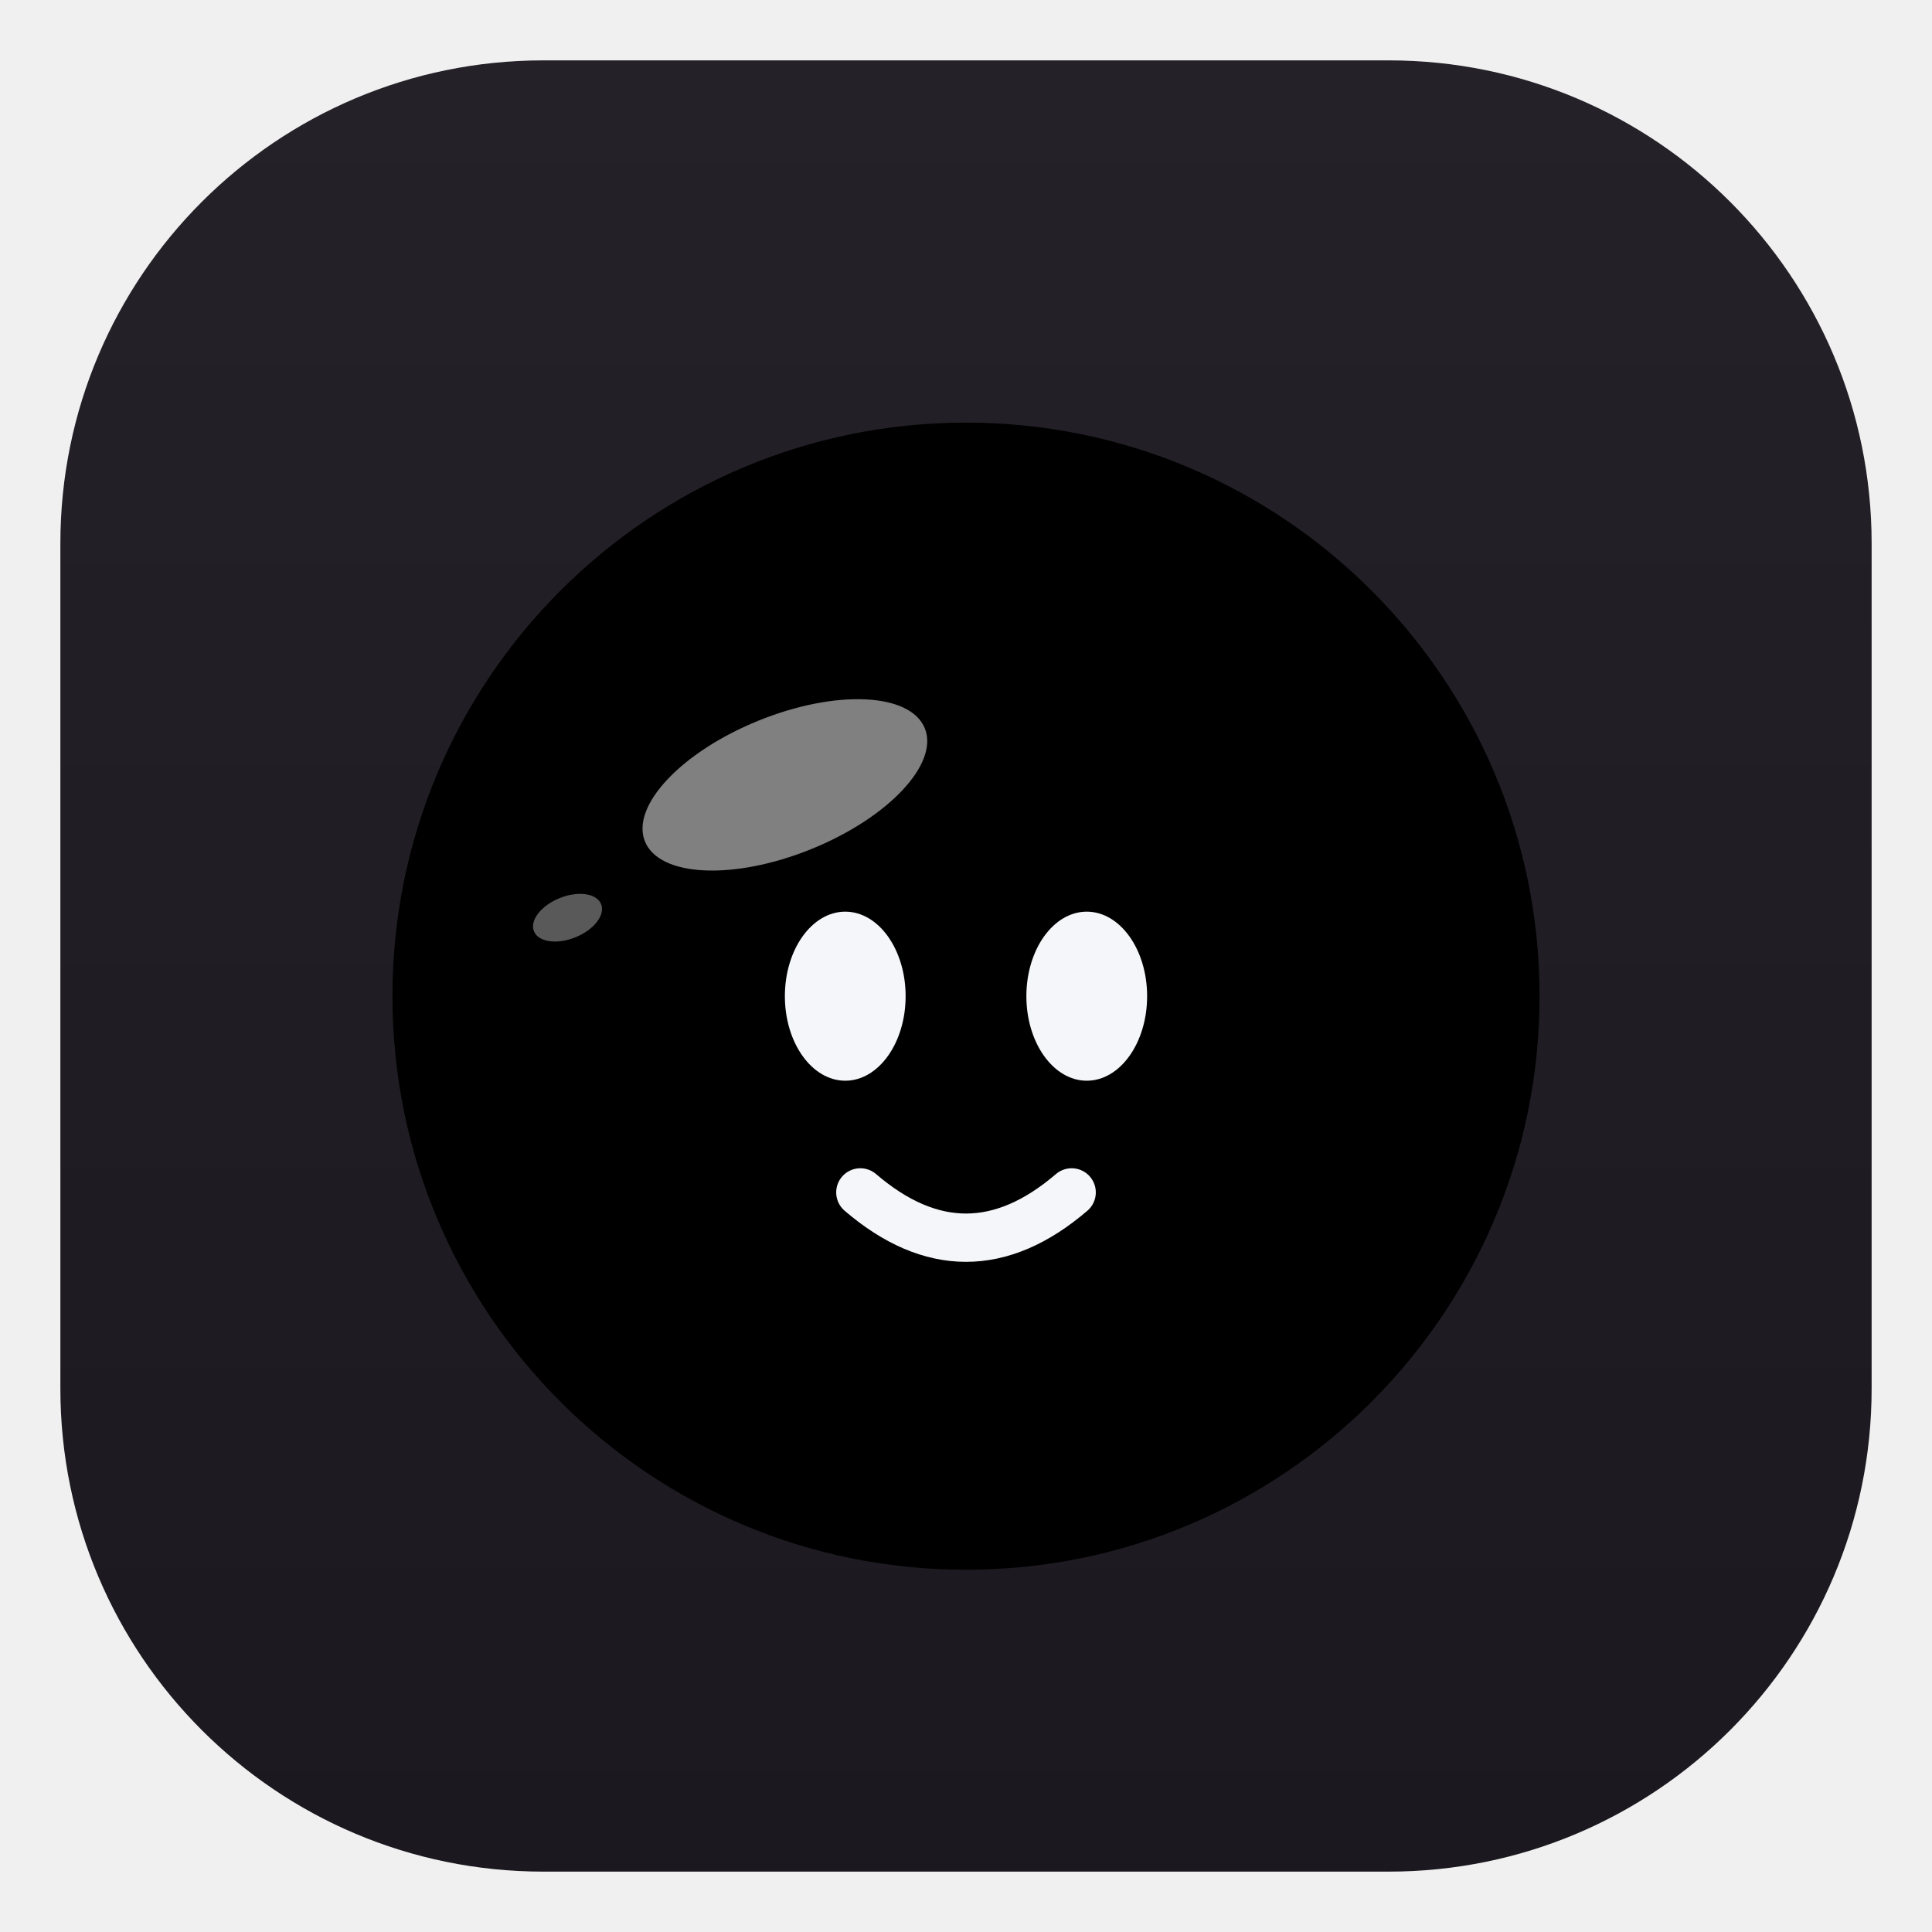
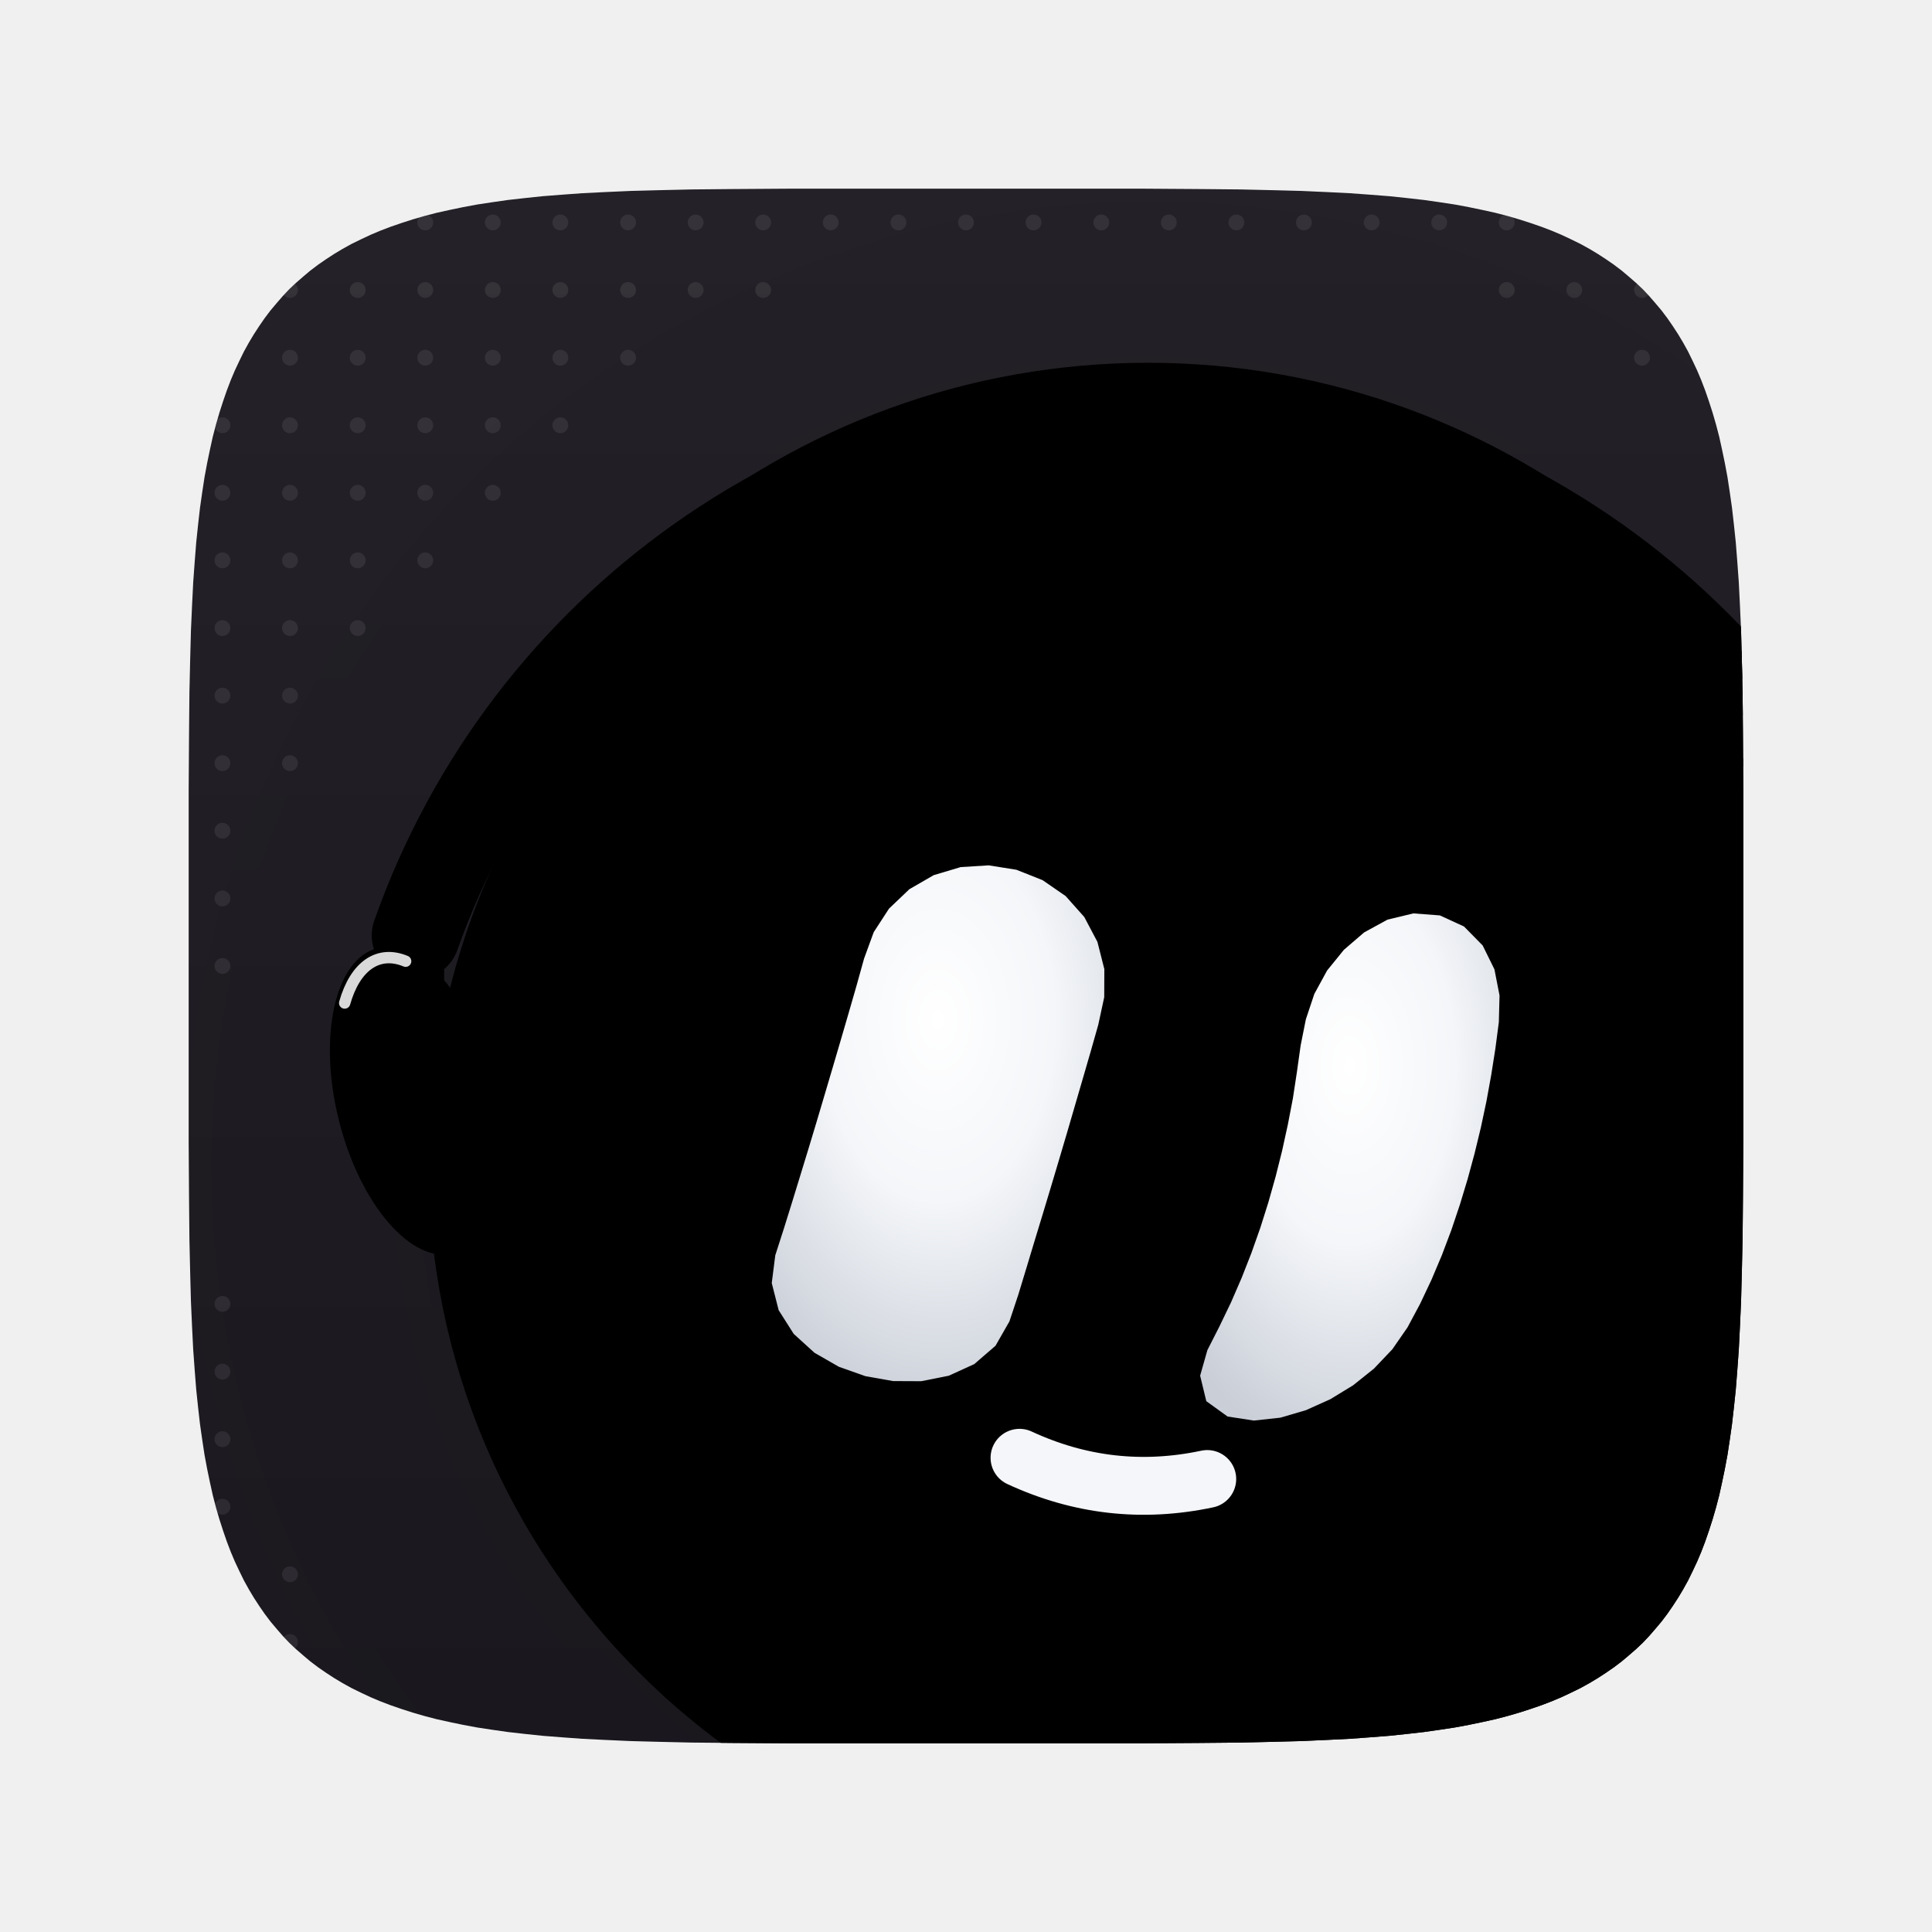
- <svg xmlns="http://www.w3.org/2000/svg" viewBox="0 0 64 64">
+ <svg xmlns="http://www.w3.org/2000/svg" width="1024" height="1024" viewBox="0 0 1024 1024">
  <defs>
-     <linearGradient id="bg" x1="0" y1="0" x2="0" y2="1">
+     <linearGradient id="i-bg" x1="0" y1="0" x2="0" y2="1">
      <stop offset="0" stop-color="#242128" />
      <stop offset="1" stop-color="#1b191f" />
    </linearGradient>
-     <radialGradient id="shell" cx="0.34" cy="0.26" r="0.92">
+     <radialGradient id="i-glow" cx="0.5" cy="0.5" r="0.5">
+       <stop offset="0" stop-color="oklch(78% 0.12 82)" stop-opacity="0.16" />
+       <stop offset="1" stop-color="oklch(78% 0.12 82)" stop-opacity="0" />
+     </radialGradient>
+     <radialGradient id="i-shell" cx="0.34" cy="0.26" r="0.92">
      <stop offset="0" stop-color="oklch(89.07% 0.08 79.84)" />
      <stop offset="0.5" stop-color="oklch(65% 0.105 79.84)" />
      <stop offset="1" stop-color="oklch(33% 0.08 79.84)" />
    </radialGradient>
+     <radialGradient id="i-shell-flat" cx="0.34" cy="0.26" r="0.92">
+       <stop offset="0" stop-color="oklch(89.07% 0.08 79.84)" />
+       <stop offset="0.52" stop-color="oklch(66% 0.105 79.84)" />
+       <stop offset="1" stop-color="oklch(39% 0.09 79.84)" />
+     </radialGradient>
+     <linearGradient id="i-wear" x1="0" y1="0" x2="0" y2="1">
+       <stop offset="0" stop-color="oklch(97% 0.004 95)" />
+       <stop offset="1" stop-color="oklch(90% 0.006 95)" />
+     </linearGradient>
+     <linearGradient id="i-rose" x1="0" y1="0" x2="0" y2="1">
+       <stop offset="0" stop-color="oklch(83% 0.05 40)" />
+       <stop offset="0.55" stop-color="oklch(72% 0.075 35)" />
+       <stop offset="1" stop-color="oklch(58% 0.07 32)" />
+     </linearGradient>
+     <radialGradient id="i-eye" cx="0.5" cy="0.3" r="0.78">
+       <stop offset="0" stop-color="#ffffff" />
+       <stop offset="0.45" stop-color="#f4f6f9" />
+       <stop offset="1" stop-color="#c9ced7" />
+     </radialGradient>
+     <linearGradient id="i-pi" x1="0" y1="0" x2="0.15" y2="1">
+       <stop offset="0" stop-color="oklch(92% 0.075 84)" />
+       <stop offset="0.5" stop-color="oklch(74% 0.115 82)" />
+       <stop offset="1" stop-color="oklch(52% 0.09 78)" />
+     </linearGradient>
+     <clipPath id="i-card">
+       <path d="M 924.0 512.0 L 924.0 605.5 L 923.8 635.4 L 923.6 657.1 L 923.2 674.7 L 922.8 689.8 L 922.2 703.2 L 921.6 715.3 L 920.8 726.3 L 920.0 736.5 L 919.0 746.0 L 918.0 754.8 L 916.8 763.2 L 915.6 771.1 L 914.2 778.6 L 912.7 785.8 L 911.2 792.6 L 909.5 799.1 L 907.7 805.3 L 905.8 811.2 L 903.8 817.0 L 901.7 822.5 L 899.5 827.7 L 897.1 832.8 L 894.7 837.7 L 892.1 842.4 L 889.4 846.9 L 886.6 851.2 L 883.7 855.4 L 880.6 859.5 L 877.4 863.3 L 874.1 867.1 L 870.7 870.7 L 867.1 874.1 L 863.3 877.4 L 859.5 880.6 L 855.4 883.7 L 851.2 886.6 L 846.9 889.4 L 842.4 892.1 L 837.7 894.7 L 832.8 897.1 L 827.7 899.5 L 822.5 901.7 L 817.0 903.8 L 811.2 905.8 L 805.3 907.7 L 799.1 909.5 L 792.6 911.2 L 785.8 912.7 L 778.6 914.2 L 771.1 915.6 L 763.2 916.8 L 754.8 918.0 L 746.0 919.0 L 736.5 920.0 L 726.3 920.8 L 715.3 921.6 L 703.2 922.2 L 689.8 922.8 L 674.7 923.2 L 657.1 923.6 L 635.4 923.8 L 605.5 924.0 L 512.0 924.0 L 418.5 924.0 L 388.6 923.8 L 366.9 923.6 L 349.3 923.2 L 334.2 922.8 L 320.8 922.2 L 308.7 921.6 L 297.7 920.8 L 287.5 920.0 L 278.0 919.0 L 269.2 918.0 L 260.8 916.8 L 252.9 915.6 L 245.4 914.2 L 238.2 912.7 L 231.4 911.2 L 224.9 909.5 L 218.7 907.7 L 212.8 905.8 L 207.0 903.8 L 201.5 901.7 L 196.3 899.5 L 191.2 897.1 L 186.3 894.7 L 181.6 892.1 L 177.1 889.4 L 172.8 886.6 L 168.6 883.7 L 164.5 880.6 L 160.7 877.4 L 156.9 874.1 L 153.3 870.7 L 149.9 867.1 L 146.6 863.3 L 143.4 859.5 L 140.3 855.4 L 137.4 851.2 L 134.6 846.9 L 131.9 842.4 L 129.3 837.7 L 126.9 832.8 L 124.5 827.7 L 122.3 822.5 L 120.2 817.0 L 118.2 811.2 L 116.3 805.3 L 114.5 799.1 L 112.8 792.6 L 111.3 785.8 L 109.8 778.6 L 108.4 771.1 L 107.2 763.2 L 106.0 754.8 L 105.0 746.0 L 104.0 736.5 L 103.2 726.3 L 102.4 715.3 L 101.8 703.2 L 101.2 689.8 L 100.8 674.7 L 100.4 657.1 L 100.2 635.4 L 100.0 605.5 L 100.0 512.0 L 100.0 418.5 L 100.2 388.6 L 100.4 366.9 L 100.8 349.3 L 101.2 334.2 L 101.8 320.8 L 102.4 308.7 L 103.2 297.7 L 104.0 287.5 L 105.0 278.0 L 106.0 269.2 L 107.2 260.8 L 108.4 252.9 L 109.8 245.4 L 111.3 238.2 L 112.8 231.4 L 114.5 224.9 L 116.3 218.7 L 118.2 212.8 L 120.2 207.0 L 122.3 201.5 L 124.5 196.3 L 126.9 191.2 L 129.3 186.3 L 131.9 181.6 L 134.6 177.1 L 137.4 172.8 L 140.3 168.6 L 143.4 164.5 L 146.6 160.7 L 149.9 156.9 L 153.3 153.3 L 156.9 149.9 L 160.7 146.6 L 164.5 143.4 L 168.6 140.3 L 172.8 137.4 L 177.1 134.6 L 181.6 131.9 L 186.3 129.3 L 191.2 126.9 L 196.3 124.5 L 201.5 122.3 L 207.0 120.2 L 212.8 118.2 L 218.7 116.3 L 224.9 114.5 L 231.4 112.8 L 238.2 111.3 L 245.4 109.8 L 252.9 108.4 L 260.8 107.2 L 269.2 106.0 L 278.0 105.0 L 287.5 104.0 L 297.7 103.2 L 308.7 102.4 L 320.8 101.8 L 334.2 101.2 L 349.3 100.8 L 366.9 100.4 L 388.6 100.2 L 418.5 100.0 L 512.0 100.0 L 605.5 100.0 L 635.4 100.2 L 657.1 100.4 L 674.7 100.8 L 689.8 101.2 L 703.2 101.8 L 715.3 102.4 L 726.3 103.2 L 736.5 104.0 L 746.0 105.0 L 754.8 106.0 L 763.2 107.2 L 771.1 108.4 L 778.6 109.8 L 785.8 111.3 L 792.6 112.8 L 799.1 114.5 L 805.3 116.3 L 811.2 118.2 L 817.0 120.2 L 822.5 122.3 L 827.7 124.5 L 832.8 126.9 L 837.7 129.3 L 842.4 131.9 L 846.9 134.6 L 851.2 137.4 L 855.4 140.3 L 859.5 143.4 L 863.3 146.6 L 867.1 149.9 L 870.7 153.3 L 874.1 156.9 L 877.4 160.7 L 880.6 164.5 L 883.7 168.6 L 886.6 172.8 L 889.4 177.1 L 892.1 181.6 L 894.7 186.3 L 897.1 191.2 L 899.5 196.3 L 901.7 201.5 L 903.8 207.0 L 905.8 212.8 L 907.7 218.7 L 909.5 224.9 L 911.2 231.4 L 912.7 238.2 L 914.2 245.4 L 915.6 252.9 L 916.8 260.8 L 918.0 269.2 L 919.0 278.0 L 920.0 287.5 L 920.8 297.7 L 921.6 308.7 L 922.2 320.8 L 922.8 334.2 L 923.2 349.3 L 923.6 366.9 L 923.8 388.6 L 924.0 418.5 Z" />
+     </clipPath>
  </defs>
-   <rect x="2" y="2" width="60" height="60" rx="16" fill="url(#bg)" />
-   <circle cx="32" cy="33" r="19" fill="url(#shell)" />
-   <ellipse cx="26" cy="26" rx="5" ry="2.3" transform="rotate(-22 26 26)" fill="#ffffff" opacity="0.5" />
-   <ellipse cx="18.8" cy="30.4" rx="1.2" ry="0.7" transform="rotate(-22 18.8 30.4)" fill="#ffffff" opacity="0.35" />
-   <ellipse cx="28" cy="33" rx="2" ry="2.8" fill="#f4f6f9" />
-   <ellipse cx="36" cy="33" rx="2" ry="2.8" fill="#f4f6f9" />
-   <path d="M 28.5 39.5 Q 32 42.5 35.5 39.5" fill="none" stroke="#f4f6f9" stroke-width="1.6" stroke-linecap="round" />
+   <path d="M 924.0 512.0 L 924.0 605.5 L 923.8 635.4 L 923.6 657.1 L 923.2 674.7 L 922.8 689.8 L 922.2 703.2 L 921.6 715.3 L 920.8 726.3 L 920.0 736.5 L 919.0 746.0 L 918.0 754.8 L 916.8 763.2 L 915.6 771.1 L 914.2 778.6 L 912.7 785.8 L 911.2 792.6 L 909.5 799.1 L 907.7 805.3 L 905.8 811.2 L 903.8 817.0 L 901.7 822.5 L 899.5 827.7 L 897.1 832.8 L 894.7 837.7 L 892.1 842.4 L 889.4 846.9 L 886.6 851.2 L 883.7 855.4 L 880.6 859.5 L 877.4 863.3 L 874.1 867.1 L 870.7 870.7 L 867.1 874.1 L 863.3 877.4 L 859.5 880.6 L 855.4 883.7 L 851.2 886.6 L 846.9 889.4 L 842.4 892.1 L 837.7 894.7 L 832.8 897.1 L 827.7 899.5 L 822.5 901.7 L 817.0 903.8 L 811.2 905.8 L 805.3 907.7 L 799.1 909.5 L 792.6 911.2 L 785.8 912.7 L 778.6 914.2 L 771.1 915.6 L 763.2 916.8 L 754.8 918.0 L 746.0 919.0 L 736.5 920.0 L 726.3 920.8 L 715.3 921.6 L 703.2 922.2 L 689.8 922.8 L 674.7 923.2 L 657.1 923.6 L 635.4 923.8 L 605.5 924.0 L 512.0 924.0 L 418.5 924.0 L 388.6 923.8 L 366.9 923.6 L 349.3 923.2 L 334.2 922.8 L 320.8 922.2 L 308.7 921.6 L 297.7 920.8 L 287.5 920.0 L 278.0 919.0 L 269.2 918.0 L 260.8 916.8 L 252.9 915.6 L 245.4 914.2 L 238.2 912.7 L 231.4 911.2 L 224.9 909.5 L 218.7 907.7 L 212.8 905.8 L 207.0 903.8 L 201.5 901.7 L 196.3 899.5 L 191.2 897.1 L 186.3 894.7 L 181.6 892.1 L 177.1 889.4 L 172.8 886.6 L 168.6 883.7 L 164.5 880.6 L 160.7 877.4 L 156.9 874.1 L 153.3 870.7 L 149.9 867.1 L 146.6 863.3 L 143.4 859.5 L 140.3 855.4 L 137.4 851.2 L 134.6 846.9 L 131.9 842.4 L 129.3 837.7 L 126.9 832.8 L 124.5 827.7 L 122.3 822.5 L 120.2 817.0 L 118.2 811.2 L 116.3 805.3 L 114.5 799.1 L 112.8 792.6 L 111.3 785.8 L 109.8 778.6 L 108.4 771.1 L 107.2 763.2 L 106.0 754.8 L 105.0 746.0 L 104.0 736.5 L 103.2 726.3 L 102.4 715.3 L 101.8 703.2 L 101.2 689.8 L 100.8 674.7 L 100.4 657.1 L 100.2 635.4 L 100.0 605.5 L 100.0 512.0 L 100.0 418.5 L 100.2 388.6 L 100.4 366.9 L 100.8 349.3 L 101.2 334.2 L 101.8 320.8 L 102.4 308.7 L 103.2 297.7 L 104.0 287.5 L 105.0 278.0 L 106.0 269.2 L 107.2 260.8 L 108.4 252.9 L 109.8 245.4 L 111.3 238.2 L 112.8 231.4 L 114.5 224.9 L 116.3 218.7 L 118.2 212.8 L 120.2 207.0 L 122.3 201.5 L 124.5 196.3 L 126.9 191.2 L 129.3 186.3 L 131.9 181.6 L 134.6 177.1 L 137.4 172.8 L 140.3 168.6 L 143.4 164.5 L 146.6 160.7 L 149.9 156.9 L 153.3 153.3 L 156.9 149.9 L 160.7 146.6 L 164.5 143.4 L 168.6 140.3 L 172.8 137.4 L 177.1 134.6 L 181.6 131.9 L 186.3 129.3 L 191.2 126.9 L 196.3 124.5 L 201.5 122.3 L 207.0 120.2 L 212.8 118.2 L 218.7 116.3 L 224.9 114.5 L 231.4 112.8 L 238.2 111.3 L 245.4 109.8 L 252.9 108.4 L 260.8 107.2 L 269.2 106.0 L 278.0 105.0 L 287.5 104.0 L 297.7 103.2 L 308.7 102.4 L 320.8 101.8 L 334.2 101.2 L 349.3 100.8 L 366.9 100.4 L 388.6 100.2 L 418.5 100.0 L 512.0 100.0 L 605.5 100.0 L 635.4 100.2 L 657.1 100.4 L 674.7 100.8 L 689.8 101.2 L 703.2 101.8 L 715.3 102.4 L 726.3 103.2 L 736.5 104.0 L 746.0 105.0 L 754.8 106.0 L 763.2 107.2 L 771.1 108.4 L 778.6 109.8 L 785.8 111.3 L 792.6 112.8 L 799.1 114.5 L 805.3 116.3 L 811.2 118.2 L 817.0 120.2 L 822.5 122.3 L 827.7 124.5 L 832.8 126.9 L 837.7 129.3 L 842.4 131.9 L 846.9 134.6 L 851.2 137.4 L 855.4 140.3 L 859.5 143.4 L 863.3 146.6 L 867.1 149.9 L 870.7 153.3 L 874.1 156.9 L 877.4 160.7 L 880.6 164.5 L 883.7 168.6 L 886.6 172.8 L 889.4 177.1 L 892.1 181.6 L 894.7 186.3 L 897.1 191.2 L 899.5 196.3 L 901.7 201.5 L 903.8 207.0 L 905.8 212.8 L 907.7 218.7 L 909.5 224.9 L 911.2 231.4 L 912.7 238.2 L 914.2 245.4 L 915.6 252.9 L 916.8 260.8 L 918.0 269.2 L 919.0 278.0 L 920.0 287.5 L 920.8 297.7 L 921.6 308.7 L 922.2 320.8 L 922.8 334.2 L 923.2 349.3 L 923.6 366.9 L 923.8 388.6 L 924.0 418.5 Z" fill="url(#i-bg)" />
+   <g clip-path="url(#i-card)">
+     <g fill="rgba(236,232,233,0.09)">
+       <circle cx="117.9" cy="117.9" r="4.2" />
+       <circle cx="117.9" cy="153.7" r="4.2" />
+       <circle cx="117.9" cy="189.6" r="4.2" />
+       <circle cx="117.9" cy="225.4" r="4.2" />
+       <circle cx="117.9" cy="261.2" r="4.2" />
+       <circle cx="117.9" cy="297.0" r="4.2" />
+       <circle cx="117.9" cy="332.9" r="4.2" />
+       <circle cx="117.9" cy="368.7" r="4.2" />
+       <circle cx="117.9" cy="404.5" r="4.2" />
+       <circle cx="117.9" cy="440.3" r="4.2" />
+       <circle cx="117.9" cy="476.2" r="4.2" />
+       <circle cx="117.9" cy="512.0" r="4.2" />
+       <circle cx="117.9" cy="691.1" r="4.2" />
+       <circle cx="117.9" cy="727.0" r="4.2" />
+       <circle cx="117.9" cy="762.8" r="4.2" />
+       <circle cx="117.9" cy="798.6" r="4.2" />
+       <circle cx="117.9" cy="834.4" r="4.2" />
+       <circle cx="117.9" cy="870.3" r="4.2" />
+       <circle cx="117.9" cy="906.1" r="4.2" />
+       <circle cx="153.7" cy="117.9" r="4.2" />
+       <circle cx="153.7" cy="153.7" r="4.2" />
+       <circle cx="153.7" cy="189.6" r="4.2" />
+       <circle cx="153.7" cy="225.4" r="4.2" />
+       <circle cx="153.7" cy="261.2" r="4.2" />
+       <circle cx="153.7" cy="297.0" r="4.2" />
+       <circle cx="153.7" cy="332.9" r="4.2" />
+       <circle cx="153.7" cy="368.7" r="4.2" />
+       <circle cx="153.7" cy="404.5" r="4.2" />
+       <circle cx="153.7" cy="834.4" r="4.2" />
+       <circle cx="153.7" cy="870.3" r="4.2" />
+       <circle cx="153.7" cy="906.1" r="4.2" />
+       <circle cx="189.6" cy="117.9" r="4.2" />
+       <circle cx="189.6" cy="153.7" r="4.2" />
+       <circle cx="189.6" cy="189.6" r="4.2" />
+       <circle cx="189.6" cy="225.4" r="4.2" />
+       <circle cx="189.6" cy="261.2" r="4.2" />
+       <circle cx="189.6" cy="297.0" r="4.2" />
+       <circle cx="189.6" cy="332.9" r="4.2" />
+       <circle cx="189.6" cy="906.1" r="4.2" />
+       <circle cx="225.4" cy="117.9" r="4.2" />
+       <circle cx="225.4" cy="153.7" r="4.2" />
+       <circle cx="225.4" cy="189.6" r="4.2" />
+       <circle cx="225.4" cy="225.4" r="4.2" />
+       <circle cx="225.4" cy="261.2" r="4.2" />
+       <circle cx="225.4" cy="297.0" r="4.2" />
+       <circle cx="261.2" cy="117.9" r="4.2" />
+       <circle cx="261.2" cy="153.7" r="4.2" />
+       <circle cx="261.2" cy="189.6" r="4.2" />
+       <circle cx="261.2" cy="225.4" r="4.2" />
+       <circle cx="261.2" cy="261.2" r="4.2" />
+       <circle cx="297.0" cy="117.9" r="4.2" />
+       <circle cx="297.0" cy="153.7" r="4.2" />
+       <circle cx="297.0" cy="189.6" r="4.2" />
+       <circle cx="297.0" cy="225.4" r="4.2" />
+       <circle cx="332.9" cy="117.9" r="4.2" />
+       <circle cx="332.9" cy="153.7" r="4.2" />
+       <circle cx="332.9" cy="189.6" r="4.2" />
+       <circle cx="368.7" cy="117.9" r="4.2" />
+       <circle cx="368.7" cy="153.7" r="4.2" />
+       <circle cx="404.5" cy="117.9" r="4.2" />
+       <circle cx="404.5" cy="153.7" r="4.2" />
+       <circle cx="440.3" cy="117.9" r="4.2" />
+       <circle cx="476.2" cy="117.9" r="4.2" />
+       <circle cx="512.0" cy="117.9" r="4.2" />
+       <circle cx="547.8" cy="117.9" r="4.2" />
+       <circle cx="583.7" cy="117.9" r="4.2" />
+       <circle cx="619.5" cy="117.9" r="4.2" />
+       <circle cx="655.3" cy="117.9" r="4.2" />
+       <circle cx="691.1" cy="117.9" r="4.2" />
+       <circle cx="727.0" cy="117.9" r="4.2" />
+       <circle cx="762.8" cy="117.9" r="4.2" />
+       <circle cx="798.6" cy="117.9" r="4.2" />
+       <circle cx="798.6" cy="153.7" r="4.2" />
+       <circle cx="834.4" cy="117.9" r="4.2" />
+       <circle cx="834.4" cy="153.7" r="4.2" />
+       <circle cx="870.3" cy="117.9" r="4.2" />
+       <circle cx="870.3" cy="153.7" r="4.2" />
+       <circle cx="870.3" cy="189.6" r="4.2" />
+       <circle cx="906.1" cy="117.9" r="4.2" />
+       <circle cx="906.1" cy="153.7" r="4.2" />
+       <circle cx="906.1" cy="189.6" r="4.2" />
+     </g>
+     <circle cx="608.5" cy="616.8" r="553.1" fill="url(#i-glow)" />
+     <g transform="translate(608.49 616.84) scale(3.338)">
+       <g transform="translate(-114.27 -114.27)">
+         <circle cx="114.27" cy="114.27" r="114.27" fill="url(#i-shell-flat)" />
+         <g fill="url(#i-eye)">
+           <polygon points="88.96,66.88 93.37,67.58 97.52,69.23 101.19,71.76 104.15,75.09 106.23,79.03 107.33,83.36 107.31,87.82 106.37,92.18 105.15,96.48 103.90,100.78 102.65,105.07 101.40,109.36 100.13,113.65 98.85,117.94 97.56,122.22 96.26,126.49 94.97,130.77 93.67,135.05 92.26,139.29 90.05,143.16 86.68,146.07 82.63,147.92 78.25,148.79 73.79,148.77 69.39,147.99 65.18,146.50 61.31,144.28 58.01,141.28 55.62,137.52 54.52,133.21 55.08,128.80 56.45,124.54 57.78,120.27 59.09,116.00 60.40,111.72 61.69,107.44 62.96,103.16 64.23,98.87 65.49,94.58 66.74,90.29 67.98,85.99 69.18,81.68 70.71,77.49 73.14,73.75 76.37,70.67 80.23,68.44 84.51,67.16" />
+           <polygon points="156.40,74.51 160.61,74.83 164.44,76.59 167.40,79.60 169.27,83.39 170.08,87.54 169.97,91.78 169.42,95.98 168.76,100.17 168.00,104.35 167.12,108.49 166.12,112.62 165.01,116.71 163.78,120.77 162.43,124.79 160.93,128.76 159.28,132.67 157.47,136.50 155.47,140.24 153.06,143.72 150.14,146.79 146.83,149.44 143.21,151.65 139.34,153.39 135.28,154.58 131.07,155.04 126.90,154.40 123.52,151.96 122.54,147.91 123.69,143.86 125.61,140.08 127.45,136.26 129.14,132.36 130.69,128.41 132.10,124.42 133.38,120.37 134.53,116.29 135.56,112.18 136.47,108.03 137.27,103.87 137.91,99.67 138.50,95.47 139.33,91.32 140.67,87.30 142.70,83.58 145.37,80.29 148.58,77.53 152.29,75.50" />
+         </g>
+         <path d="M93.86 160.95 Q108.21 167.60 123.67 164.32" fill="none" stroke="#f4f6f9" stroke-width="9.19" stroke-linecap="round" />
+         <path d="M -2 78 A 123.3 123.3 0 0 1 230.54 78" fill="none" stroke="url(#i-wear)" stroke-width="14" stroke-linecap="round" />
+         <path d="M -2 74 A 128 128 0 0 1 230.54 74" fill="none" stroke="url(#i-rose)" stroke-width="2.6" stroke-linecap="round" />
+         <path d="M -2 84 A 118.5 118.5 0 0 1 230.54 84" fill="none" stroke="url(#i-rose)" stroke-width="2.6" stroke-linecap="round" />
+         <rect x="-6.5" y="74" width="9" height="30" rx="4.5" fill="url(#i-rose)" stroke="oklch(58% 0.07 32)" stroke-width="1.2" />
+         <rect x="225.97" y="74" width="9" height="30" rx="4.5" fill="url(#i-rose)" stroke="oklch(58% 0.07 32)" stroke-width="1.2" />
+         <g transform="translate(-2 104.27) rotate(-14)">
+           <ellipse rx="12.6" ry="25" fill="url(#i-wear)" stroke="oklch(72% 0.012 90)" stroke-width="2.2" />
+           <ellipse rx="9" ry="20.5" fill="oklch(94% 0.005 95)" />
+           <ellipse rx="4.8" ry="12.5" fill="oklch(45% 0.012 80)" />
+           <path d="M -7.2 -17.8 A 11.2 23.2 0 0 1 3.8 -21.9" fill="none" stroke="#fff" stroke-width="1.8" stroke-linecap="round" opacity="0.85" />
+         </g>
+       </g>
+     </g>
+   </g>
</svg>
